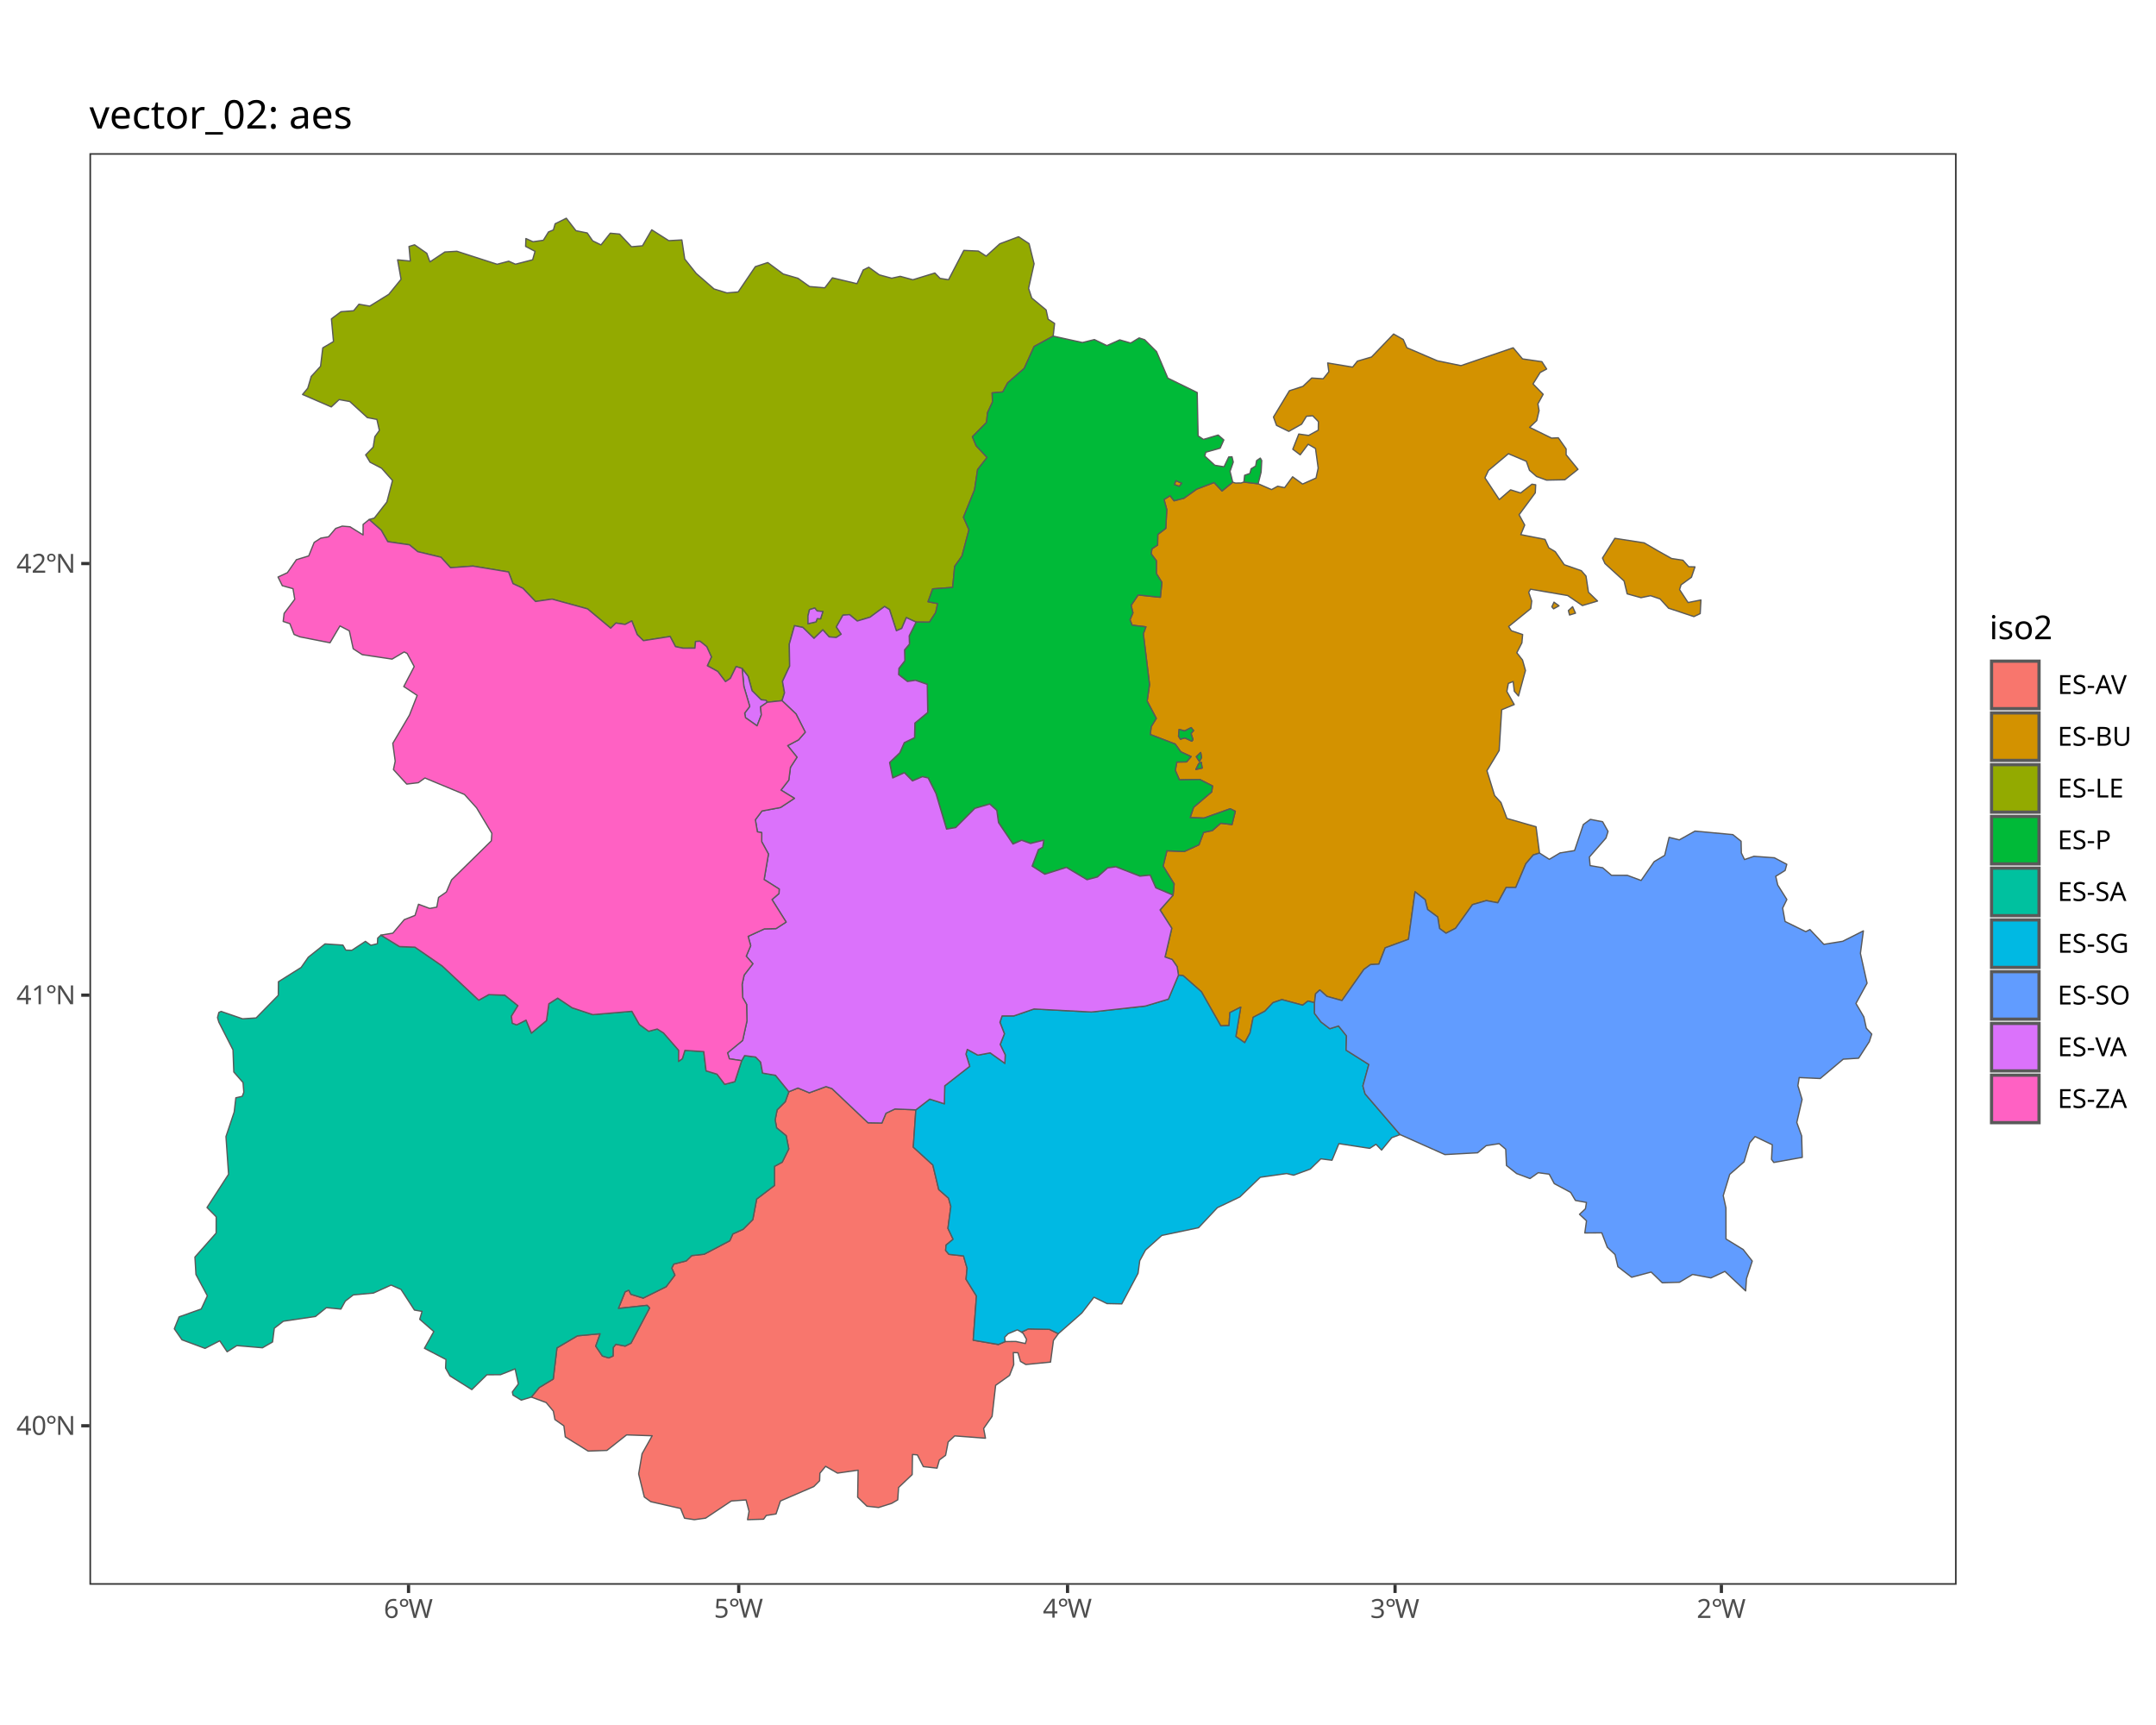
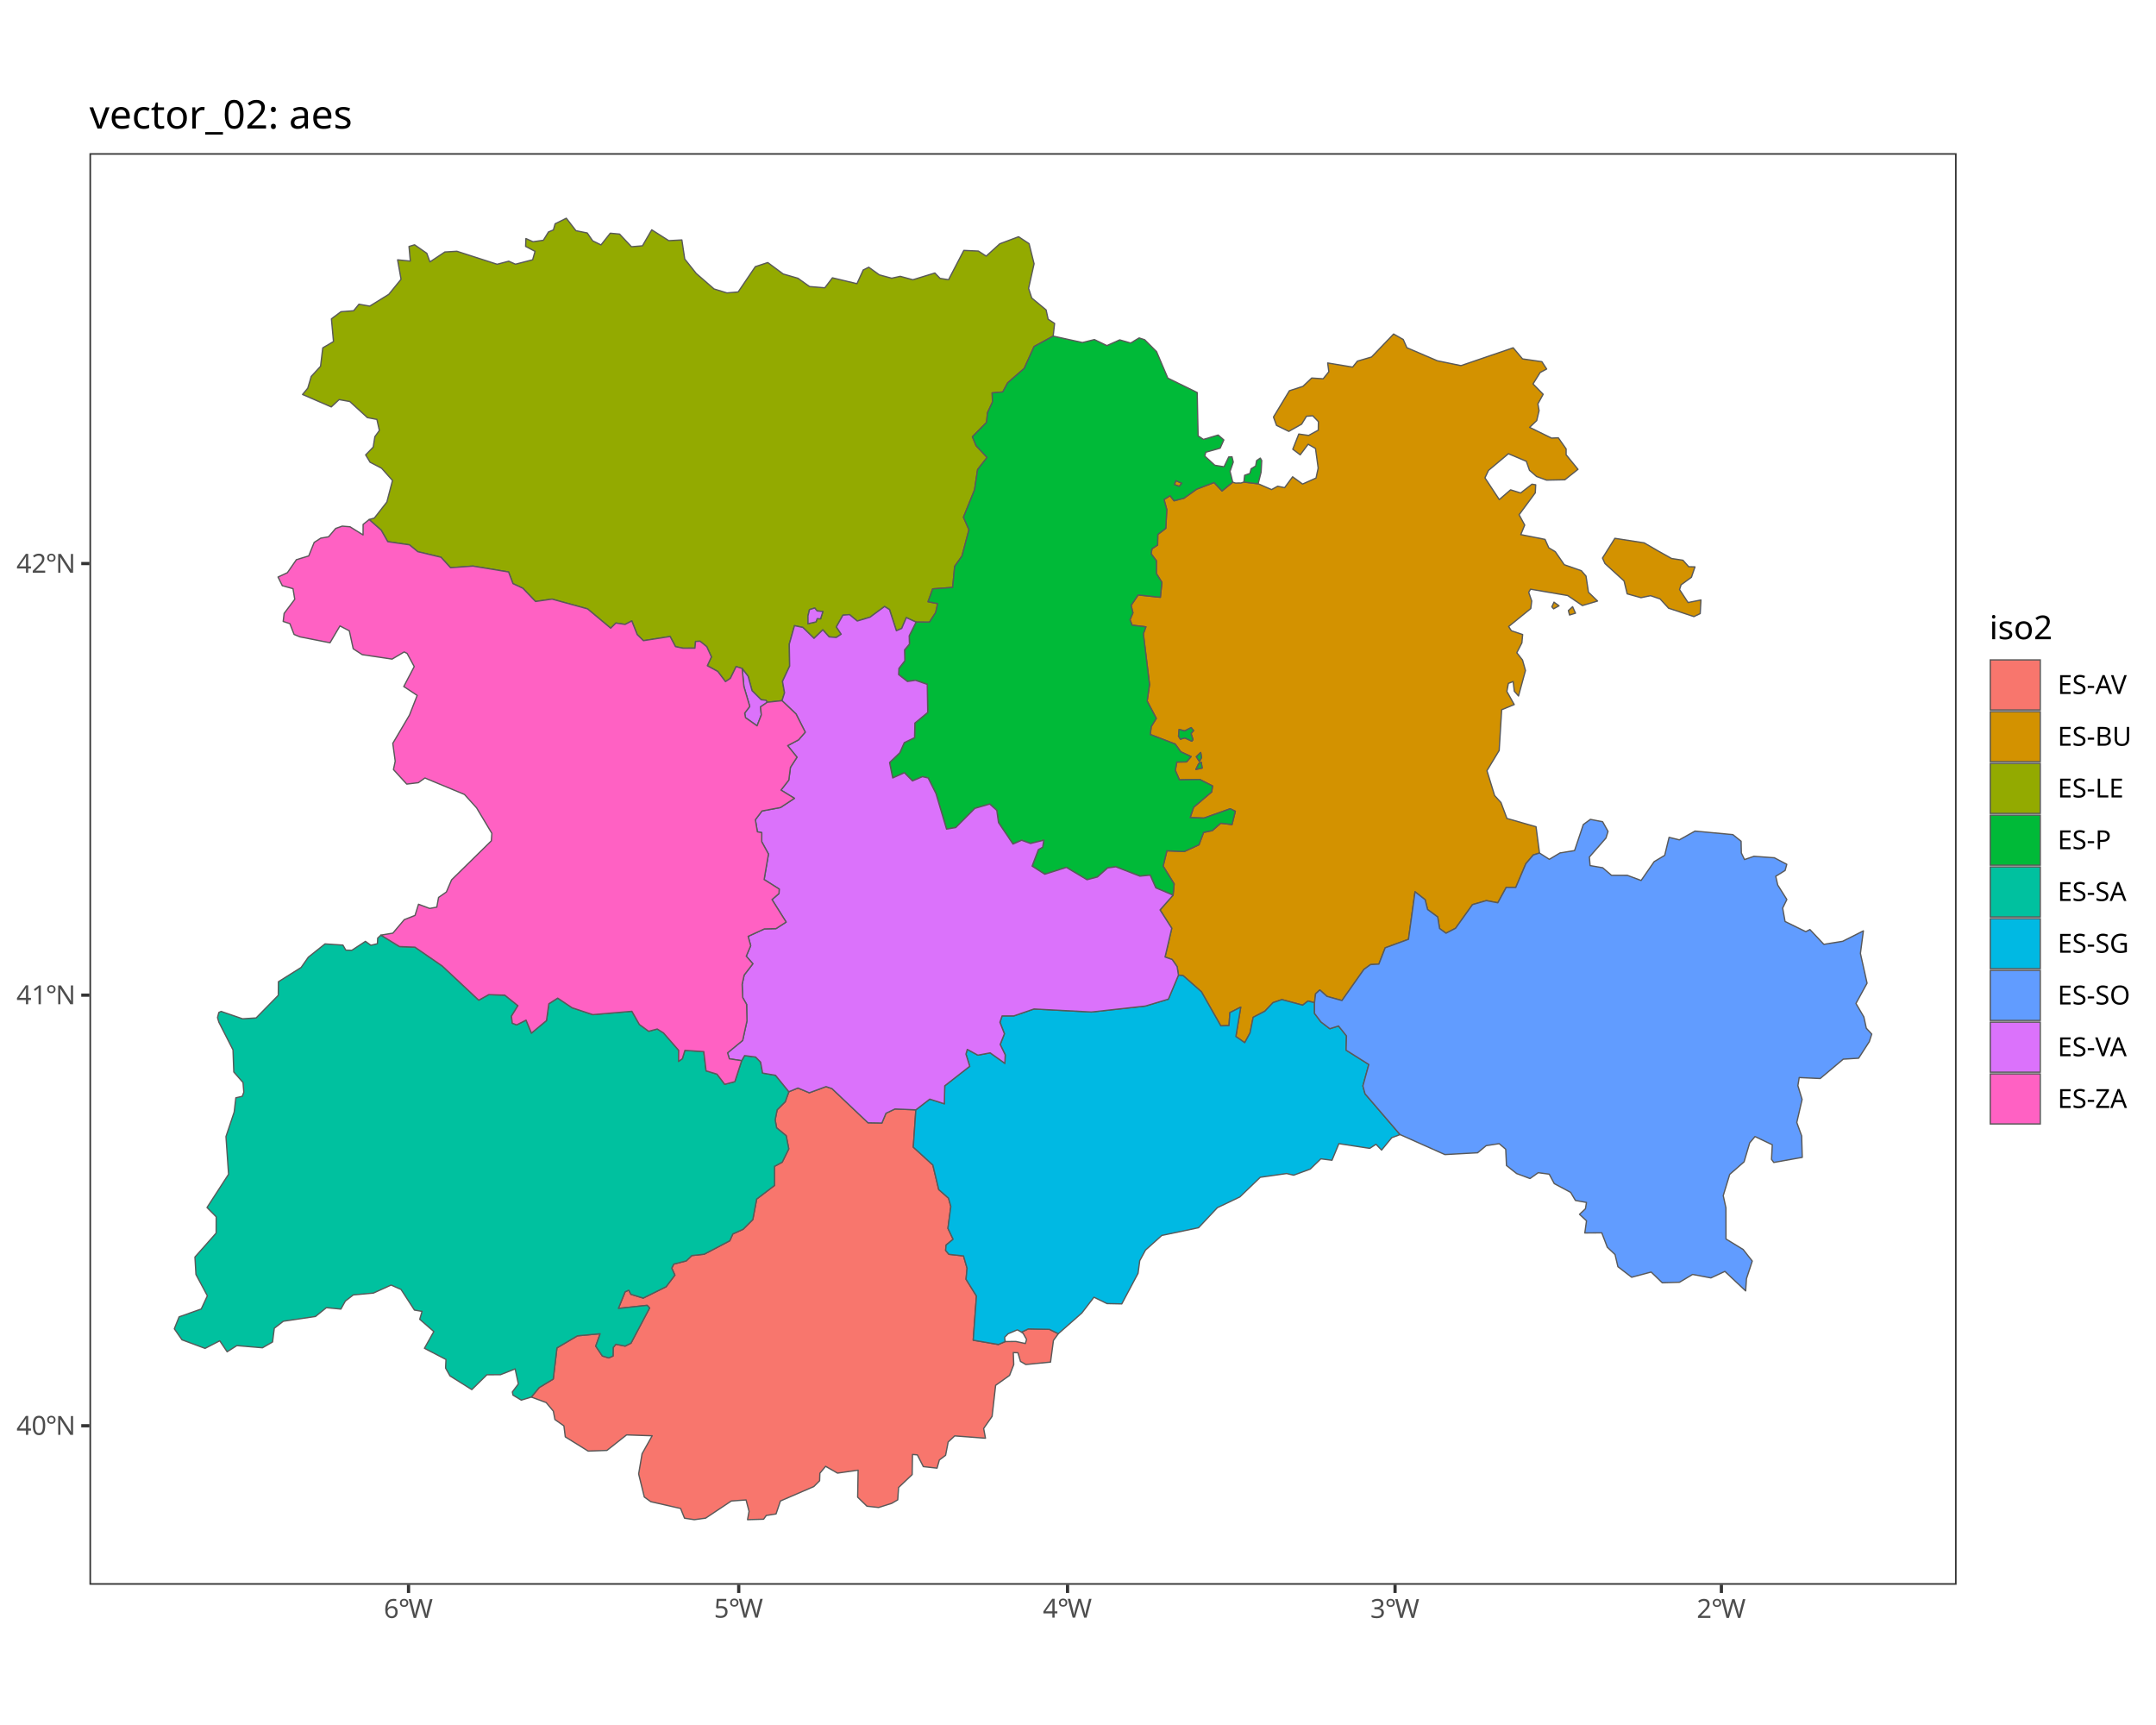
<svg xmlns="http://www.w3.org/2000/svg" class="svglite" data-engine-version="2.0" width="720.00pt" height="576.00pt" viewBox="0 0 720.00 576.00">
  <defs>
    <style type="text/css">
    .svglite line, .svglite polyline, .svglite polygon, .svglite path, .svglite rect, .svglite circle {
      fill: none;
      stroke: #000000;
      stroke-linecap: round;
      stroke-linejoin: round;
      stroke-miterlimit: 10.00;
    }
  </style>
  </defs>
  <rect width="100%" height="100%" style="stroke: none; fill: #FFFFFF;" />
  <defs>
    <clipPath id="cpMC4wMHw3MjAuMDB8MC4wMHw1NzYuMDA=">
      <rect x="0.00" y="0.00" width="720.00" height="576.00" />
    </clipPath>
  </defs>
  <g clip-path="url(#cpMC4wMHw3MjAuMDB8MC4wMHw1NzYuMDA=)">
</g>
  <defs>
    <clipPath id="cpMC4wMHw3MjAuMDB8MjguMzZ8NTQ3LjY0">
      <rect x="0.00" y="28.36" width="720.00" height="519.28" />
    </clipPath>
  </defs>
  <g clip-path="url(#cpMC4wMHw3MjAuMDB8MjguMzZ8NTQ3LjY0)">
    <rect x="0.00" y="28.36" width="720.00" height="519.28" style="stroke-width: 1.07; stroke: #FFFFFF; fill: #FFFFFF;" />
  </g>
  <g clip-path="url(#cpMC4wMHw3MjAuMDB8MC4wMHw1NzYuMDA=)">
</g>
  <defs>
    <clipPath id="cpMjkuODd8NjUzLjQxfDUxLjE0fDUyOS4xNw==">
      <rect x="29.87" y="51.14" width="623.54" height="478.03" />
    </clipPath>
  </defs>
  <g clip-path="url(#cpMjkuODd8NjUzLjQxfDUxLjE0fDUyOS4xNw==)">
    <rect x="29.87" y="51.14" width="623.54" height="478.03" style="stroke-width: 1.07; stroke: none; fill: #FFFFFF;" />
    <path d="M 353.43 445.34 L 351.80 447.58 L 350.83 454.82 L 342.57 455.63 L 340.79 454.59 L 339.94 451.70 L 338.39 451.64 L 338.54 455.66 L 337.14 459.27 L 332.49 462.58 L 331.31 472.94 L 328.49 476.99 L 329.10 480.24 L 318.83 479.46 L 316.64 481.50 L 315.78 485.94 L 313.70 487.50 L 312.93 490.23 L 308.34 489.72 L 306.35 485.80 L 304.73 485.66 L 304.62 492.38 L 300.08 496.70 L 299.80 500.82 L 297.80 501.98 L 293.42 503.37 L 289.52 502.94 L 286.42 499.93 L 286.57 490.91 L 279.68 491.89 L 275.71 489.62 L 273.80 491.92 L 273.71 494.44 L 271.78 496.38 L 260.62 501.20 L 259.16 505.53 L 255.90 506.04 L 255.01 507.28 L 249.64 507.44 L 250.15 504.66 L 249.15 500.85 L 244.23 501.20 L 235.64 506.93 L 231.86 507.44 L 228.60 506.95 L 227.29 503.70 L 217.32 501.43 L 215.17 499.87 L 213.28 492.17 L 214.42 485.43 L 217.79 479.42 L 209.25 479.13 L 202.69 484.31 L 196.42 484.54 L 188.78 479.79 L 188.32 476.12 L 185.32 474.01 L 184.79 471.20 L 182.39 468.33 L 177.43 466.50 L 180.07 463.32 L 184.76 460.48 L 185.99 450.08 L 192.83 446.05 L 200.42 445.35 L 198.95 449.50 L 201.16 452.78 L 203.31 453.43 L 204.73 452.79 L 204.78 449.96 L 205.66 448.87 L 208.78 449.48 L 210.72 448.50 L 216.93 436.75 L 216.11 435.87 L 206.51 436.91 L 208.75 431.36 L 209.98 430.80 L 210.68 432.18 L 214.80 433.45 L 222.45 429.66 L 225.38 425.78 L 224.33 423.45 L 225.02 422.09 L 229.17 421.03 L 231.03 419.25 L 235.16 418.80 L 243.71 414.31 L 244.73 412.03 L 248.17 410.47 L 251.40 407.24 L 252.69 400.38 L 258.66 395.83 L 258.65 389.46 L 261.23 388.06 L 263.41 383.63 L 262.55 379.23 L 259.36 376.62 L 258.86 373.96 L 259.53 370.58 L 262.24 367.88 L 263.44 364.54 L 266.48 363.30 L 270.27 364.89 L 275.86 362.83 L 277.84 363.50 L 289.88 374.91 L 294.51 374.99 L 295.88 371.72 L 298.89 370.30 L 305.85 370.59 L 305.00 383.05 L 311.53 389.01 L 313.50 397.22 L 316.77 400.09 L 317.53 402.85 L 316.57 410.16 L 318.29 413.80 L 315.96 415.73 L 315.79 417.53 L 316.89 418.83 L 321.77 419.37 L 322.96 423.48 L 322.61 427.16 L 326.09 432.77 L 325.01 447.51 L 333.40 448.94 L 335.68 447.97 L 339.23 447.93 L 342.42 448.62 L 342.83 447.27 L 341.73 445.30 L 341.14 444.82 L 343.40 443.74 L 350.49 443.89 L 353.43 445.34 Z" style="fill-rule: evenodd; fill: #F8766D; stroke-width: 0.43; stroke: #595959; stroke-linecap: butt;" />
    <path d="M 543.40 198.29 L 542.36 194.00 L 535.98 188.18 L 535.15 186.35 L 539.29 179.75 L 549.08 181.27 L 553.61 183.90 L 558.22 186.49 L 562.03 187.07 L 563.95 189.24 L 566.04 189.29 L 564.86 192.75 L 561.40 195.28 L 560.89 196.87 L 563.73 201.19 L 568.03 200.34 L 567.79 204.88 L 565.68 205.89 L 557.23 203.09 L 554.39 199.99 L 551.22 198.91 L 548.01 199.57 L 543.40 198.29 Z" style="fill-rule: evenodd; fill: #D39200; stroke-width: 0.43; stroke: #595959; stroke-linecap: butt;" />
    <path d="M 438.99 334.83 L 436.81 334.25 L 435.03 335.64 L 428.09 333.78 L 425.12 334.80 L 422.42 337.65 L 418.50 339.69 L 417.46 344.89 L 415.68 348.18 L 412.72 346.11 L 414.34 336.30 L 410.72 338.13 L 410.43 342.47 L 407.68 342.55 L 401.21 331.16 L 395.12 325.80 L 393.55 325.61 L 393.10 322.78 L 391.45 320.40 L 389.07 319.56 L 389.70 316.87 L 391.31 309.96 L 387.40 303.84 L 391.75 298.90 L 392.11 295.15 L 388.43 289.20 L 389.69 284.08 L 395.49 284.34 L 400.41 282.07 L 400.68 281.34 L 401.94 277.95 L 404.85 277.35 L 407.67 274.87 L 411.43 275.33 L 412.53 270.89 L 410.83 270.06 L 402.07 273.17 L 397.44 273.02 L 398.61 269.56 L 404.64 264.43 L 404.93 262.45 L 400.67 260.27 L 393.86 260.40 L 392.49 257.23 L 393.01 254.46 L 396.26 254.40 L 397.76 252.63 L 394.31 251.03 L 392.45 248.44 L 384.14 245.27 L 384.45 242.62 L 386.14 239.88 L 383.09 234.08 L 383.88 228.58 L 381.82 211.63 L 382.67 209.31 L 378.07 208.77 L 377.36 206.94 L 378.34 204.64 L 377.73 202.12 L 380.10 198.66 L 387.50 199.44 L 388.01 194.45 L 386.19 191.53 L 386.17 187.25 L 384.42 184.92 L 384.70 183.24 L 386.58 181.99 L 386.65 178.46 L 389.31 176.42 L 389.65 170.21 L 388.73 166.80 L 390.75 165.52 L 392.08 167.22 L 395.37 166.37 L 399.66 163.32 L 405.45 161.12 L 408.10 163.94 L 411.67 161.00 L 412.62 161.31 L 413.83 161.27 L 414.42 161.30 L 415.40 160.97 L 420.16 161.53 L 424.64 163.48 L 426.68 162.36 L 429.00 162.84 L 431.67 159.21 L 435.00 161.63 L 439.49 159.62 L 440.21 156.30 L 439.31 149.76 L 436.86 148.33 L 434.21 151.87 L 431.73 150.01 L 433.73 144.93 L 437.03 145.39 L 440.24 143.64 L 440.29 140.80 L 438.38 138.83 L 436.30 139.00 L 434.68 141.63 L 430.40 144.04 L 426.30 142.04 L 425.28 139.25 L 430.59 130.48 L 435.13 129.00 L 438.04 126.23 L 441.88 126.48 L 443.77 124.12 L 443.38 121.20 L 451.72 122.58 L 453.31 120.59 L 458.02 119.21 L 458.68 118.53 L 465.40 111.53 L 468.62 113.37 L 469.83 116.11 L 479.99 120.46 L 487.89 122.09 L 505.33 116.13 L 508.45 119.84 L 514.91 120.77 L 516.51 123.22 L 514.34 124.38 L 511.95 128.20 L 515.34 131.66 L 513.58 134.85 L 513.98 137.11 L 513.19 140.44 L 510.81 142.69 L 518.16 146.29 L 520.40 146.18 L 523.01 149.90 L 523.01 151.85 L 526.97 156.71 L 522.59 160.20 L 516.47 160.32 L 513.14 159.10 L 510.78 157.05 L 509.72 154.04 L 503.74 151.50 L 497.08 157.08 L 495.90 159.56 L 500.69 166.82 L 504.46 163.56 L 507.83 164.61 L 511.60 161.68 L 512.85 161.87 L 512.71 164.56 L 507.30 171.88 L 509.18 175.33 L 507.87 178.51 L 515.97 180.11 L 517.22 182.91 L 519.40 184.23 L 522.40 188.57 L 528.10 190.57 L 529.65 192.37 L 530.47 197.75 L 533.50 200.69 L 528.44 202.20 L 523.53 198.86 L 511.12 196.74 L 510.52 197.78 L 511.52 200.68 L 511.21 203.20 L 503.81 209.21 L 504.72 210.61 L 508.49 211.88 L 508.24 214.64 L 506.54 217.96 L 508.45 220.40 L 509.43 223.89 L 507.11 232.40 L 505.71 230.80 L 505.32 227.57 L 503.72 228.19 L 503.22 230.89 L 505.68 235.26 L 501.49 236.99 L 500.65 250.60 L 496.57 257.34 L 499.12 265.63 L 501.26 267.99 L 503.24 273.29 L 512.96 276.06 L 514.12 284.84 L 512.04 285.49 L 509.56 288.41 L 506.20 296.34 L 503.00 296.33 L 501.22 299.59 L 500.20 301.46 L 496.38 300.73 L 491.75 302.06 L 486.09 309.97 L 482.89 311.62 L 480.74 310.04 L 480.12 306.19 L 476.74 303.70 L 475.92 300.41 L 472.55 297.78 L 470.37 313.65 L 462.59 316.49 L 460.48 321.93 L 457.70 322.09 L 455.49 323.69 L 452.17 328.40 L 448.15 334.10 L 443.14 332.71 L 440.75 330.56 L 439.34 331.85 L 438.99 334.83 ZM 399.37 256.92 L 401.47 256.45 L 401.14 254.54 L 400.32 254.99 L 399.37 256.92 ZM 399.52 252.67 L 400.54 254.26 L 401.27 252.95 L 400.96 251.28 L 399.52 252.67 ZM 393.77 243.58 L 393.58 245.82 L 394.21 246.83 L 395.68 246.40 L 398.02 247.49 L 398.40 246.96 L 397.74 244.94 L 398.59 243.96 L 397.80 242.97 L 395.63 244.06 L 393.77 243.58 Z" style="fill-rule: evenodd; fill: #D39200; stroke-width: 0.43; stroke: #595959; stroke-linecap: butt;" />
    <path d="M 523.77 203.88 L 525.17 202.59 L 526.14 204.75 L 524.15 205.36 L 523.77 203.88 Z" style="fill-rule: evenodd; fill: #D39200; stroke-width: 0.43; stroke: #595959; stroke-linecap: butt;" />
    <path d="M 518.24 202.63 L 518.96 201.07 L 520.63 202.29 L 518.82 203.30 L 518.24 202.63 Z" style="fill-rule: evenodd; fill: #D39200; stroke-width: 0.43; stroke: #595959; stroke-linecap: butt;" />
    <path d="M 392.19 161.81 L 392.69 160.48 L 394.66 161.35 L 393.82 162.41 L 392.19 161.81 Z" style="fill-rule: evenodd; fill: #D39200; stroke-width: 0.43; stroke: #595959; stroke-linecap: butt;" />
    <path d="M 256.23 234.49 L 255.78 233.82 L 254.20 233.67 L 251.15 230.63 L 249.83 225.82 L 247.83 223.21 L 245.84 222.58 L 243.91 226.52 L 242.27 227.61 L 239.71 224.21 L 236.21 222.29 L 237.58 219.35 L 236.02 215.93 L 233.79 214.12 L 232.29 214.19 L 232.08 216.43 L 228.07 216.44 L 225.57 215.92 L 223.80 212.54 L 214.87 213.93 L 212.79 211.89 L 210.99 207.33 L 208.75 208.50 L 205.69 208.04 L 203.94 209.76 L 196.21 203.31 L 184.35 200.05 L 178.84 200.85 L 174.61 196.43 L 171.31 194.88 L 169.84 190.99 L 157.94 189.03 L 150.46 189.57 L 147.27 186.07 L 139.51 184.21 L 137.57 182.61 L 136.74 181.93 L 129.49 180.87 L 127.30 177.03 L 123.28 173.48 L 125.02 172.98 L 129.20 167.62 L 131.07 160.44 L 127.44 156.36 L 123.59 154.35 L 122.11 151.90 L 124.64 149.28 L 125.19 145.81 L 126.69 143.74 L 125.87 140.05 L 122.68 139.44 L 116.81 134.07 L 113.25 133.43 L 110.63 135.88 L 101.04 131.72 L 102.78 129.62 L 103.94 125.69 L 107.05 122.31 L 107.79 116.16 L 111.37 114.04 L 110.68 106.46 L 113.86 104.09 L 118.10 103.76 L 119.87 101.58 L 123.48 102.22 L 129.84 98.28 L 133.93 93.25 L 132.78 86.76 L 137.03 87.18 L 136.59 82.31 L 138.45 81.74 L 142.53 84.58 L 143.58 87.45 L 148.56 84.14 L 152.58 83.90 L 157.87 85.61 L 166.02 88.24 L 169.90 87.22 L 172.14 88.22 L 177.88 86.74 L 178.68 83.92 L 175.53 82.28 L 175.63 79.65 L 177.99 80.72 L 181.45 80.23 L 183.17 77.45 L 184.81 76.77 L 185.39 74.72 L 189.12 72.87 L 192.34 77.03 L 196.11 77.79 L 197.93 80.42 L 200.71 81.78 L 203.80 77.87 L 206.91 78.16 L 210.88 82.39 L 214.55 82.08 L 217.65 76.74 L 223.34 80.36 L 227.71 80.12 L 228.67 86.49 L 232.49 91.30 L 238.47 96.49 L 242.76 97.81 L 246.51 97.49 L 252.24 89.04 L 256.40 87.67 L 261.55 91.49 L 266.49 92.92 L 270.35 95.68 L 275.45 96.10 L 277.99 92.77 L 286.19 94.72 L 288.28 90.14 L 290.12 89.23 L 293.66 91.78 L 297.78 92.90 L 300.64 92.27 L 304.85 93.41 L 312.20 91.16 L 313.93 92.95 L 316.78 93.40 L 317.97 91.10 L 321.87 83.61 L 326.73 83.83 L 329.34 85.52 L 333.88 81.41 L 340.15 79.05 L 343.66 81.36 L 345.33 88.08 L 343.50 96.28 L 344.55 99.51 L 349.35 103.49 L 350.03 106.59 L 352.18 108.00 L 351.71 112.23 L 345.34 115.71 L 342.04 123.02 L 336.51 127.84 L 334.88 130.87 L 331.33 131.20 L 331.46 134.20 L 329.79 137.80 L 329.45 141.05 L 324.74 145.83 L 325.97 148.82 L 329.63 152.75 L 326.48 156.77 L 325.45 163.57 L 321.75 172.71 L 323.59 176.88 L 321.25 185.67 L 318.81 189.12 L 318.14 196.15 L 311.47 196.64 L 309.93 200.92 L 313.13 201.54 L 312.48 204.54 L 310.38 207.75 L 305.93 207.72 L 302.67 206.23 L 301.13 209.84 L 299.35 210.62 L 297.05 203.54 L 295.40 202.52 L 290.54 206.10 L 286.28 207.37 L 283.71 205.23 L 281.50 205.41 L 279.30 209.34 L 280.92 211.77 L 279.26 212.86 L 276.89 212.67 L 274.78 210.31 L 271.84 213.16 L 268.12 209.51 L 265.32 208.92 L 263.59 215.07 L 263.71 222.41 L 261.32 227.52 L 262.00 231.32 L 261.16 233.97 L 256.23 234.49 ZM 269.83 205.64 L 269.84 208.26 L 272.51 207.66 L 272.91 206.57 L 274.04 206.63 L 274.80 204.19 L 272.88 204.01 L 272.08 203.02 L 270.34 203.56 L 269.83 205.64 Z" style="fill-rule: evenodd; fill: #93AA00; stroke-width: 0.43; stroke: #595959; stroke-linecap: butt;" />
    <path d="M 415.40 160.97 L 415.64 158.71 L 417.41 158.08 L 417.82 156.53 L 419.33 155.60 L 419.64 153.81 L 420.88 152.96 L 421.36 153.79 L 421.15 157.63 L 420.16 161.53 L 415.40 160.97 Z" style="fill-rule: evenodd; fill: #00BA38; stroke-width: 0.43; stroke: #595959; stroke-linecap: butt;" />
    <path d="M 391.75 298.90 L 385.98 296.46 L 384.11 292.23 L 380.66 292.56 L 372.63 289.44 L 369.91 289.81 L 366.51 292.83 L 363.01 293.75 L 356.13 289.64 L 348.91 291.92 L 344.68 289.20 L 346.77 283.69 L 348.20 282.90 L 348.56 280.55 L 344.15 281.65 L 341.17 280.57 L 338.29 281.85 L 333.45 274.67 L 332.88 270.59 L 330.53 268.48 L 325.57 269.92 L 319.18 276.33 L 316.10 276.85 L 312.57 264.99 L 312.15 264.14 L 309.95 259.77 L 308.05 259.34 L 304.73 260.76 L 302.02 258.03 L 298.12 259.77 L 297.08 254.61 L 300.49 251.35 L 301.99 247.97 L 305.42 246.31 L 305.53 241.44 L 309.81 237.90 L 309.66 228.51 L 305.73 227.17 L 303.05 227.56 L 300.09 225.25 L 300.19 223.19 L 302.17 220.64 L 302.08 217.00 L 303.71 215.06 L 303.63 212.31 L 305.93 207.72 L 310.38 207.75 L 312.48 204.54 L 313.13 201.54 L 309.93 200.92 L 311.47 196.64 L 318.14 196.15 L 318.81 189.12 L 321.25 185.67 L 323.59 176.88 L 321.75 172.71 L 325.45 163.57 L 326.48 156.77 L 329.63 152.75 L 325.97 148.82 L 324.74 145.83 L 329.45 141.05 L 329.79 137.80 L 331.46 134.20 L 331.33 131.20 L 334.88 130.87 L 336.51 127.84 L 342.04 123.02 L 345.34 115.71 L 351.71 112.23 L 361.46 114.37 L 365.48 113.39 L 369.66 115.40 L 373.93 113.49 L 377.59 114.54 L 380.42 112.84 L 382.26 113.44 L 386.23 117.41 L 390.00 126.26 L 399.81 131.07 L 400.11 145.53 L 401.88 146.73 L 406.81 145.26 L 408.70 146.90 L 407.47 149.65 L 402.69 151.00 L 402.33 152.28 L 405.70 155.36 L 408.77 155.86 L 410.33 152.59 L 411.43 152.52 L 411.85 154.30 L 410.78 157.38 L 411.67 161.00 L 408.10 163.94 L 405.45 161.12 L 399.66 163.32 L 395.37 166.37 L 392.08 167.22 L 390.75 165.52 L 388.73 166.80 L 389.65 170.21 L 389.31 176.42 L 386.65 178.46 L 386.58 181.99 L 384.70 183.24 L 384.42 184.92 L 386.17 187.25 L 386.19 191.53 L 388.01 194.45 L 387.50 199.44 L 380.10 198.66 L 377.73 202.12 L 378.34 204.64 L 377.36 206.94 L 378.07 208.77 L 382.67 209.31 L 381.82 211.63 L 383.88 228.58 L 383.09 234.08 L 386.14 239.88 L 384.45 242.62 L 384.14 245.27 L 392.45 248.44 L 394.31 251.03 L 397.76 252.63 L 396.26 254.40 L 393.01 254.46 L 392.49 257.23 L 393.86 260.40 L 400.67 260.27 L 404.93 262.45 L 404.64 264.43 L 398.61 269.56 L 397.44 273.02 L 402.07 273.17 L 410.83 270.06 L 412.53 270.89 L 411.43 275.33 L 407.67 274.87 L 404.85 277.35 L 401.94 277.95 L 400.68 281.34 L 400.41 282.07 L 395.49 284.34 L 389.69 284.08 L 388.43 289.20 L 392.11 295.15 L 391.75 298.90 ZM 392.19 161.81 L 393.82 162.41 L 394.66 161.35 L 392.69 160.48 L 392.19 161.81 Z" style="fill-rule: evenodd; fill: #00BA38; stroke-width: 0.43; stroke: #595959; stroke-linecap: butt;" />
    <path d="M 399.37 256.92 L 400.32 254.99 L 401.14 254.54 L 401.47 256.45 L 399.37 256.92 Z" style="fill-rule: evenodd; fill: #00BA38; stroke-width: 0.43; stroke: #595959; stroke-linecap: butt;" />
    <path d="M 399.52 252.67 L 400.96 251.28 L 401.27 252.95 L 400.54 254.26 L 399.52 252.67 Z" style="fill-rule: evenodd; fill: #00BA38; stroke-width: 0.43; stroke: #595959; stroke-linecap: butt;" />
    <path d="M 393.77 243.58 L 395.63 244.06 L 397.80 242.97 L 398.59 243.96 L 397.74 244.94 L 398.40 246.96 L 398.02 247.49 L 395.68 246.40 L 394.21 246.83 L 393.58 245.82 L 393.77 243.58 Z" style="fill-rule: evenodd; fill: #00BA38; stroke-width: 0.43; stroke: #595959; stroke-linecap: butt;" />
    <path d="M 247.68 354.17 L 248.66 352.48 L 252.34 352.95 L 254.01 354.65 L 254.67 358.31 L 258.99 359.06 L 263.44 364.54 L 262.24 367.88 L 259.53 370.58 L 258.86 373.96 L 259.36 376.62 L 262.55 379.23 L 263.41 383.63 L 261.23 388.06 L 258.65 389.46 L 258.66 395.83 L 252.69 400.38 L 251.40 407.24 L 248.17 410.47 L 244.73 412.03 L 243.71 414.31 L 235.16 418.80 L 231.03 419.25 L 229.17 421.03 L 225.02 422.09 L 224.33 423.45 L 225.38 425.78 L 222.45 429.66 L 214.80 433.45 L 210.68 432.18 L 209.98 430.80 L 208.75 431.36 L 206.51 436.91 L 216.11 435.87 L 216.93 436.75 L 210.72 448.50 L 208.78 449.48 L 205.66 448.87 L 204.78 449.96 L 204.73 452.79 L 203.31 453.43 L 201.16 452.78 L 198.95 449.50 L 200.42 445.35 L 192.83 446.05 L 185.99 450.08 L 184.76 460.48 L 180.07 463.32 L 177.43 466.50 L 174.08 467.52 L 171.31 465.85 L 171.10 464.79 L 173.11 462.11 L 172.03 457.09 L 167.13 459.03 L 162.61 459.05 L 157.56 464.01 L 150.27 459.43 L 148.80 456.81 L 148.94 453.95 L 141.74 450.21 L 144.87 444.62 L 140.17 440.53 L 140.94 437.88 L 138.40 437.45 L 133.93 430.57 L 130.61 429.10 L 124.69 431.78 L 117.98 432.39 L 115.33 434.44 L 113.84 437.12 L 108.99 436.65 L 105.35 439.59 L 94.62 441.18 L 91.60 443.52 L 91.02 448.11 L 87.65 450.04 L 79.10 449.32 L 75.85 451.37 L 73.39 447.71 L 68.48 450.24 L 60.77 447.38 L 58.21 443.70 L 59.81 439.72 L 67.21 437.09 L 69.25 432.69 L 65.44 425.57 L 65.10 419.75 L 72.18 411.74 L 72.20 406.31 L 69.13 403.21 L 76.33 392.10 L 75.46 379.52 L 78.21 371.31 L 78.76 366.57 L 80.91 366.07 L 81.42 364.70 L 81.16 361.47 L 78.08 357.95 L 77.81 350.57 L 73.09 341.32 L 72.64 339.79 L 73.08 338.08 L 73.84 337.72 L 81.01 340.19 L 85.53 339.90 L 92.93 332.35 L 92.98 327.81 L 100.57 323.04 L 102.97 319.61 L 108.54 315.18 L 114.52 315.58 L 115.49 317.26 L 117.50 317.31 L 122.04 314.33 L 123.85 315.64 L 126.04 315.11 L 126.13 313.25 L 127.21 312.25 L 133.41 316.06 L 138.58 316.27 L 147.69 322.55 L 159.88 333.97 L 163.23 332.12 L 168.57 332.29 L 172.97 335.81 L 170.80 339.31 L 171.08 341.66 L 172.54 342.22 L 175.68 340.63 L 177.48 344.96 L 182.50 340.78 L 183.28 335.17 L 186.25 333.28 L 191.06 336.50 L 197.97 338.80 L 211.02 337.68 L 213.53 342.09 L 216.63 344.35 L 219.50 343.60 L 221.59 344.91 L 226.64 350.71 L 226.61 354.41 L 227.87 353.52 L 228.73 350.73 L 235.03 351.14 L 235.80 357.56 L 239.45 358.68 L 242.03 362.06 L 245.40 361.18 L 247.68 354.17 Z" style="fill-rule: evenodd; fill: #00C19F; stroke-width: 0.43; stroke: #595959; stroke-linecap: butt;" />
    <path d="M 353.43 445.34 L 350.49 443.89 L 343.40 443.74 L 341.14 444.82 L 339.75 444.05 L 336.65 445.36 L 335.50 446.54 L 335.68 447.97 L 333.40 448.94 L 325.01 447.51 L 326.09 432.77 L 322.61 427.16 L 322.96 423.48 L 321.77 419.37 L 316.89 418.83 L 315.79 417.53 L 315.96 415.73 L 318.29 413.80 L 316.57 410.16 L 317.53 402.85 L 316.77 400.09 L 313.50 397.22 L 311.53 389.01 L 305.00 383.05 L 305.85 370.59 L 310.50 367.01 L 315.37 368.57 L 315.50 362.57 L 323.84 356.05 L 322.58 351.97 L 323.03 350.41 L 326.56 352.33 L 330.67 351.56 L 335.58 355.06 L 335.69 352.22 L 334.01 348.76 L 335.43 345.19 L 333.92 341.35 L 334.66 339.22 L 338.55 339.23 L 345.31 336.91 L 364.48 337.92 L 382.48 335.94 L 390.18 333.63 L 393.55 325.61 L 395.12 325.80 L 401.21 331.16 L 407.68 342.55 L 410.43 342.47 L 410.72 338.13 L 414.34 336.30 L 412.72 346.11 L 415.68 348.18 L 417.46 344.89 L 418.50 339.69 L 422.42 337.65 L 425.12 334.80 L 428.09 333.78 L 435.03 335.64 L 436.81 334.25 L 438.99 334.83 L 438.99 338.39 L 441.13 341.23 L 444.09 343.50 L 447.00 342.59 L 449.66 345.89 L 449.54 350.67 L 457.12 355.44 L 455.14 362.61 L 455.86 365.24 L 467.55 378.85 L 464.78 379.89 L 461.38 384.02 L 459.52 382.09 L 457.43 383.45 L 447.12 381.88 L 444.82 387.42 L 441.09 386.95 L 437.57 390.37 L 432.02 392.41 L 429.67 391.86 L 420.87 393.11 L 414.04 399.68 L 406.54 403.26 L 400.26 409.95 L 387.99 412.53 L 382.54 417.42 L 380.62 420.96 L 380.05 425.18 L 374.62 435.39 L 369.69 435.29 L 365.33 433.16 L 361.27 438.44 L 353.43 445.34 Z" style="fill-rule: evenodd; fill: #00B9E3; stroke-width: 0.43; stroke: #595959; stroke-linecap: butt;" />
    <path d="M 438.99 334.83 L 439.34 331.85 L 440.75 330.56 L 443.14 332.71 L 448.15 334.10 L 452.17 328.40 L 455.49 323.69 L 457.70 322.09 L 460.48 321.93 L 462.59 316.49 L 470.37 313.65 L 472.55 297.78 L 475.92 300.41 L 476.74 303.70 L 480.12 306.19 L 480.74 310.04 L 482.89 311.62 L 486.09 309.97 L 491.75 302.06 L 496.38 300.73 L 500.20 301.46 L 501.22 299.59 L 503.00 296.33 L 506.20 296.34 L 509.56 288.41 L 512.04 285.49 L 514.12 284.84 L 517.40 286.94 L 520.98 284.80 L 525.83 284.02 L 528.75 275.32 L 531.11 273.60 L 535.20 274.39 L 537.01 277.62 L 536.32 279.83 L 530.77 286.18 L 531.02 289.03 L 535.21 289.75 L 536.65 290.98 L 538.16 292.28 L 543.47 292.29 L 548.06 294.00 L 552.41 287.72 L 555.93 285.61 L 557.39 279.60 L 560.82 280.44 L 566.05 277.51 L 578.69 278.69 L 581.44 280.90 L 581.52 284.81 L 582.58 287.02 L 585.73 285.93 L 592.55 286.42 L 596.70 288.60 L 596.14 290.66 L 593.01 292.60 L 593.68 295.52 L 596.72 300.36 L 595.32 303.22 L 596.13 307.70 L 600.00 309.60 L 603.04 311.09 L 604.43 310.39 L 609.07 315.32 L 615.37 314.31 L 622.28 310.83 L 621.29 318.35 L 621.58 319.66 L 623.51 328.30 L 619.80 335.07 L 622.44 339.58 L 623.26 343.34 L 625.07 345.30 L 624.25 347.84 L 620.69 353.35 L 615.55 353.67 L 613.13 355.71 L 607.86 360.13 L 600.85 359.81 L 600.41 362.51 L 600.74 363.60 L 601.81 367.13 L 600.04 374.80 L 601.66 379.29 L 601.87 386.46 L 592.36 388.16 L 591.60 387.13 L 591.86 382.25 L 589.33 381.05 L 586.09 379.51 L 584.31 381.62 L 582.44 387.95 L 577.64 392.14 L 575.48 399.23 L 576.38 403.34 L 576.40 413.72 L 582.13 417.22 L 583.67 419.18 L 585.17 421.08 L 583.24 426.96 L 582.96 431.05 L 582.04 430.19 L 576.03 424.54 L 571.36 426.71 L 565.25 425.55 L 560.87 428.16 L 555.11 428.34 L 551.41 424.75 L 544.89 426.49 L 540.30 422.96 L 539.35 418.92 L 536.76 416.46 L 534.92 411.66 L 529.25 411.70 L 529.82 407.65 L 527.48 405.47 L 529.46 403.63 L 529.81 401.51 L 526.12 400.85 L 524.52 398.15 L 520.19 395.83 L 519.05 395.22 L 517.37 392.07 L 513.70 391.58 L 510.95 393.53 L 506.49 391.87 L 503.09 389.18 L 502.84 383.75 L 500.65 381.88 L 496.32 382.55 L 493.45 384.93 L 482.53 385.53 L 467.55 378.85 L 455.86 365.24 L 455.14 362.61 L 457.12 355.44 L 449.54 350.67 L 449.66 345.89 L 447.00 342.59 L 444.09 343.50 L 441.13 341.23 L 438.99 338.39 L 438.99 334.83 Z" style="fill-rule: evenodd; fill: #619CFF; stroke-width: 0.43; stroke: #595959; stroke-linecap: butt;" />
    <path d="M 393.55 325.61 L 390.18 333.63 L 382.48 335.94 L 364.48 337.92 L 345.31 336.91 L 338.55 339.23 L 334.66 339.22 L 333.92 341.35 L 335.43 345.19 L 334.01 348.76 L 335.69 352.22 L 335.58 355.06 L 330.67 351.56 L 326.56 352.33 L 323.03 350.41 L 322.58 351.97 L 323.84 356.05 L 315.50 362.57 L 315.37 368.57 L 310.50 367.01 L 305.85 370.59 L 298.89 370.30 L 295.88 371.72 L 294.51 374.99 L 289.88 374.91 L 277.84 363.50 L 275.86 362.83 L 270.27 364.89 L 266.48 363.30 L 263.44 364.54 L 258.99 359.06 L 254.67 358.31 L 254.01 354.65 L 252.34 352.95 L 248.66 352.48 L 247.68 354.17 L 243.57 353.55 L 242.97 351.56 L 248.01 347.41 L 249.45 340.90 L 249.33 335.38 L 248.03 333.10 L 247.84 328.68 L 248.51 325.59 L 251.42 321.81 L 249.21 319.29 L 250.69 315.77 L 249.84 312.66 L 255.27 310.17 L 259.16 310.07 L 262.53 307.89 L 257.81 300.38 L 260.14 298.37 L 260.22 296.87 L 255.18 293.69 L 255.74 290.38 L 256.63 285.18 L 254.38 281.07 L 254.39 278.03 L 252.93 277.75 L 252.25 273.73 L 254.46 270.79 L 260.64 269.64 L 265.30 266.57 L 260.81 263.82 L 263.42 260.48 L 263.97 256.22 L 265.05 254.55 L 266.16 252.84 L 263.04 248.98 L 266.67 247.05 L 268.91 244.48 L 265.84 238.40 L 261.16 233.97 L 262.00 231.32 L 261.32 227.52 L 263.71 222.41 L 263.59 215.07 L 265.32 208.92 L 268.12 209.51 L 271.84 213.16 L 274.78 210.31 L 276.89 212.67 L 279.26 212.86 L 280.92 211.77 L 279.30 209.34 L 281.50 205.41 L 283.71 205.23 L 286.28 207.37 L 290.54 206.10 L 295.40 202.52 L 297.05 203.54 L 299.35 210.62 L 301.13 209.84 L 302.67 206.23 L 305.93 207.72 L 303.63 212.31 L 303.71 215.06 L 302.08 217.00 L 302.17 220.64 L 300.19 223.19 L 300.09 225.25 L 303.05 227.56 L 305.73 227.17 L 309.66 228.51 L 309.81 237.90 L 305.53 241.44 L 305.42 246.31 L 301.99 247.97 L 300.49 251.35 L 297.08 254.61 L 298.12 259.77 L 302.02 258.03 L 304.73 260.76 L 308.05 259.34 L 309.95 259.77 L 312.15 264.14 L 312.57 264.99 L 316.10 276.85 L 319.18 276.33 L 325.57 269.92 L 330.53 268.48 L 332.88 270.59 L 333.45 274.67 L 338.29 281.85 L 341.17 280.57 L 344.15 281.65 L 348.56 280.55 L 348.20 282.90 L 346.77 283.69 L 344.68 289.20 L 348.91 291.92 L 356.13 289.64 L 363.01 293.75 L 366.51 292.83 L 369.91 289.81 L 372.63 289.44 L 380.66 292.56 L 384.11 292.23 L 385.98 296.46 L 391.75 298.90 L 387.40 303.84 L 391.31 309.96 L 389.70 316.87 L 389.07 319.56 L 391.45 320.40 L 393.10 322.78 L 393.55 325.61 Z" style="fill-rule: evenodd; fill: #DB72FB; stroke-width: 0.43; stroke: #595959; stroke-linecap: butt;" />
    <path d="M 269.83 205.64 L 270.34 203.56 L 272.08 203.02 L 272.88 204.01 L 274.80 204.19 L 274.04 206.63 L 272.91 206.57 L 272.51 207.66 L 269.84 208.26 L 269.83 205.64 Z" style="fill-rule: evenodd; fill: #DB72FB; stroke-width: 0.43; stroke: #595959; stroke-linecap: butt;" />
    <path d="M 256.23 234.49 L 253.98 236.04 L 254.25 238.71 L 252.83 242.37 L 248.97 239.66 L 248.68 238.12 L 250.38 235.89 L 248.42 229.23 L 247.83 223.21 L 249.83 225.82 L 251.15 230.63 L 254.20 233.67 L 255.78 233.82 L 256.23 234.49 Z" style="fill-rule: evenodd; fill: #DB72FB; stroke-width: 0.43; stroke: #595959; stroke-linecap: butt;" />
    <path d="M 247.68 354.17 L 245.40 361.18 L 242.03 362.06 L 239.45 358.68 L 235.80 357.56 L 235.03 351.14 L 228.73 350.73 L 227.87 353.52 L 226.61 354.41 L 226.64 350.71 L 221.59 344.91 L 219.50 343.60 L 216.63 344.35 L 213.53 342.09 L 211.02 337.68 L 197.97 338.80 L 191.06 336.50 L 186.25 333.28 L 183.28 335.17 L 182.50 340.78 L 177.48 344.96 L 175.68 340.63 L 172.54 342.22 L 171.08 341.66 L 170.80 339.31 L 172.97 335.81 L 168.57 332.29 L 163.23 332.12 L 159.88 333.97 L 147.69 322.55 L 138.58 316.27 L 133.41 316.06 L 127.21 312.25 L 131.19 311.59 L 135.01 307.08 L 138.60 305.67 L 139.76 301.94 L 143.50 303.34 L 145.87 302.90 L 146.46 299.66 L 149.07 297.85 L 150.80 293.80 L 164.07 280.78 L 164.26 278.27 L 159.16 269.76 L 155.11 265.28 L 141.90 259.78 L 139.71 261.35 L 135.83 261.82 L 131.39 256.97 L 131.98 254.17 L 131.17 248.22 L 136.74 238.78 L 139.32 232.21 L 134.84 229.24 L 136.13 226.77 L 138.33 222.58 L 135.96 218.20 L 134.98 217.69 L 130.94 220.08 L 129.82 219.91 L 120.98 218.60 L 117.96 216.64 L 116.66 210.64 L 113.53 209.01 L 110.21 214.63 L 100.14 212.65 L 98.21 211.85 L 96.81 208.25 L 94.57 207.51 L 94.89 204.82 L 98.43 200.11 L 97.85 196.56 L 94.28 195.58 L 92.85 192.68 L 95.97 191.23 L 98.98 186.89 L 103.10 185.63 L 104.92 181.12 L 107.11 179.70 L 109.73 179.24 L 112.10 176.45 L 114.29 175.68 L 116.88 175.89 L 121.25 178.62 L 121.26 175.11 L 123.28 173.48 L 127.30 177.03 L 129.49 180.87 L 136.74 181.93 L 137.57 182.61 L 139.51 184.21 L 147.27 186.07 L 150.46 189.57 L 157.94 189.03 L 169.84 190.99 L 171.31 194.88 L 174.61 196.43 L 178.84 200.85 L 184.35 200.05 L 196.21 203.31 L 203.94 209.76 L 205.69 208.04 L 208.75 208.50 L 210.99 207.33 L 212.79 211.89 L 214.87 213.93 L 223.80 212.54 L 225.57 215.92 L 228.07 216.44 L 232.08 216.43 L 232.29 214.19 L 233.79 214.12 L 236.02 215.93 L 237.58 219.35 L 236.21 222.29 L 239.71 224.21 L 242.27 227.61 L 243.91 226.52 L 245.84 222.58 L 247.83 223.21 L 248.42 229.23 L 250.38 235.89 L 248.68 238.12 L 248.97 239.66 L 252.83 242.37 L 254.25 238.71 L 253.98 236.04 L 256.23 234.49 L 261.16 233.97 L 265.84 238.40 L 268.91 244.48 L 266.67 247.05 L 263.04 248.98 L 266.16 252.84 L 265.05 254.55 L 263.97 256.22 L 263.42 260.48 L 260.81 263.82 L 265.30 266.57 L 260.64 269.64 L 254.46 270.79 L 252.25 273.73 L 252.93 277.75 L 254.39 278.03 L 254.38 281.07 L 256.63 285.18 L 255.74 290.38 L 255.18 293.69 L 260.22 296.87 L 260.14 298.37 L 257.81 300.38 L 262.53 307.89 L 259.16 310.07 L 255.27 310.17 L 249.84 312.66 L 250.69 315.77 L 249.21 319.29 L 251.42 321.81 L 248.51 325.59 L 247.84 328.68 L 248.03 333.10 L 249.33 335.38 L 249.45 340.90 L 248.01 347.41 L 242.97 351.56 L 243.57 353.55 L 247.68 354.17 Z" style="fill-rule: evenodd; fill: #FF61C3; stroke-width: 0.43; stroke: #595959; stroke-linecap: butt;" />
    <rect x="29.87" y="51.14" width="623.54" height="478.03" style="stroke-width: 1.07; stroke: #333333;" />
  </g>
  <g clip-path="url(#cpMC4wMHw3MjAuMDB8MC4wMHw1NzYuMDA=)">
    <text x="5.48" y="479.12" style="font-size: 8.80px; fill: #4D4D4D; font-family: sans;" textLength="9.79px" lengthAdjust="spacingAndGlyphs">40</text>
    <text x="15.27" y="479.12" style="font-size: 8.80px; fill: #4D4D4D; font-family: sans;" textLength="3.31px" lengthAdjust="spacingAndGlyphs">°</text>
    <text x="18.58" y="479.12" style="font-size: 8.80px; fill: #4D4D4D; font-family: sans;" textLength="6.36px" lengthAdjust="spacingAndGlyphs">N</text>
    <text x="5.48" y="335.33" style="font-size: 8.80px; fill: #4D4D4D; font-family: sans;" textLength="9.79px" lengthAdjust="spacingAndGlyphs">41</text>
    <text x="15.27" y="335.33" style="font-size: 8.80px; fill: #4D4D4D; font-family: sans;" textLength="3.31px" lengthAdjust="spacingAndGlyphs">°</text>
    <text x="18.58" y="335.33" style="font-size: 8.80px; fill: #4D4D4D; font-family: sans;" textLength="6.36px" lengthAdjust="spacingAndGlyphs">N</text>
    <text x="5.48" y="191.25" style="font-size: 8.80px; fill: #4D4D4D; font-family: sans;" textLength="9.79px" lengthAdjust="spacingAndGlyphs">42</text>
    <text x="15.27" y="191.25" style="font-size: 8.80px; fill: #4D4D4D; font-family: sans;" textLength="3.31px" lengthAdjust="spacingAndGlyphs">°</text>
    <text x="18.58" y="191.25" style="font-size: 8.80px; fill: #4D4D4D; font-family: sans;" textLength="6.36px" lengthAdjust="spacingAndGlyphs">N</text>
    <polyline points="27.13,476.09 29.87,476.09 " style="stroke-width: 1.07; stroke: #333333; stroke-linecap: butt;" />
    <polyline points="27.13,332.30 29.87,332.30 " style="stroke-width: 1.07; stroke: #333333; stroke-linecap: butt;" />
    <polyline points="27.13,188.18 29.87,188.18 " style="stroke-width: 1.07; stroke: #333333; stroke-linecap: butt;" />
    <polyline points="136.43,531.91 136.43,529.17 " style="stroke-width: 1.07; stroke: #333333; stroke-linecap: butt;" />
    <polyline points="246.70,531.91 246.70,529.17 " style="stroke-width: 1.07; stroke: #333333; stroke-linecap: butt;" />
    <polyline points="356.51,531.91 356.51,529.17 " style="stroke-width: 1.07; stroke: #333333; stroke-linecap: butt;" />
    <polyline points="465.88,531.91 465.88,529.17 " style="stroke-width: 1.07; stroke: #333333; stroke-linecap: butt;" />
    <polyline points="574.86,531.91 574.86,529.17 " style="stroke-width: 1.07; stroke: #333333; stroke-linecap: butt;" />
    <text x="128.17" y="540.25" style="font-size: 8.80px; fill: #4D4D4D; font-family: sans;" textLength="4.89px" lengthAdjust="spacingAndGlyphs">6</text>
    <text x="133.07" y="540.25" style="font-size: 8.80px; fill: #4D4D4D; font-family: sans;" textLength="3.31px" lengthAdjust="spacingAndGlyphs">°</text>
    <text x="136.38" y="540.25" style="font-size: 8.80px; fill: #4D4D4D; font-family: sans;" textLength="8.31px" lengthAdjust="spacingAndGlyphs">W</text>
    <text x="238.44" y="540.16" style="font-size: 8.80px; fill: #4D4D4D; font-family: sans;" textLength="4.89px" lengthAdjust="spacingAndGlyphs">5</text>
    <text x="243.34" y="540.16" style="font-size: 8.80px; fill: #4D4D4D; font-family: sans;" textLength="3.31px" lengthAdjust="spacingAndGlyphs">°</text>
    <text x="246.65" y="540.16" style="font-size: 8.80px; fill: #4D4D4D; font-family: sans;" textLength="8.31px" lengthAdjust="spacingAndGlyphs">W</text>
    <text x="348.25" y="540.16" style="font-size: 8.80px; fill: #4D4D4D; font-family: sans;" textLength="4.89px" lengthAdjust="spacingAndGlyphs">4</text>
    <text x="353.15" y="540.16" style="font-size: 8.80px; fill: #4D4D4D; font-family: sans;" textLength="3.31px" lengthAdjust="spacingAndGlyphs">°</text>
    <text x="356.46" y="540.16" style="font-size: 8.80px; fill: #4D4D4D; font-family: sans;" textLength="8.31px" lengthAdjust="spacingAndGlyphs">W</text>
    <text x="457.63" y="540.25" style="font-size: 8.80px; fill: #4D4D4D; font-family: sans;" textLength="4.89px" lengthAdjust="spacingAndGlyphs">3</text>
    <text x="462.52" y="540.25" style="font-size: 8.80px; fill: #4D4D4D; font-family: sans;" textLength="3.31px" lengthAdjust="spacingAndGlyphs">°</text>
    <text x="465.83" y="540.25" style="font-size: 8.80px; fill: #4D4D4D; font-family: sans;" textLength="8.31px" lengthAdjust="spacingAndGlyphs">W</text>
    <text x="566.61" y="540.25" style="font-size: 8.80px; fill: #4D4D4D; font-family: sans;" textLength="4.89px" lengthAdjust="spacingAndGlyphs">2</text>
    <text x="571.50" y="540.25" style="font-size: 8.80px; fill: #4D4D4D; font-family: sans;" textLength="3.31px" lengthAdjust="spacingAndGlyphs">°</text>
    <text x="574.81" y="540.25" style="font-size: 8.80px; fill: #4D4D4D; font-family: sans;" textLength="8.31px" lengthAdjust="spacingAndGlyphs">W</text>
    <rect x="664.37" y="204.73" width="50.15" height="170.85" style="stroke-width: 1.07; stroke: none; fill: #FFFFFF;" />
    <text x="664.37" y="213.44" style="font-size: 11.00px; font-family: sans;" textLength="20.18px" lengthAdjust="spacingAndGlyphs">iso2</text>
    <rect x="664.37" y="220.06" width="17.28" height="17.28" style="stroke-width: 1.07; stroke: none; fill: #FFFFFF;" />
-     <rect x="665.08" y="220.77" width="15.86" height="15.86" style="stroke-width: 1.07; stroke: #595959; stroke-linecap: butt; stroke-linejoin: miter; fill: #F8766D;" />
+     <rect x="664.65" y="220.35" width="16.71" height="16.71" style="stroke-width: 0.43; stroke: #595959; stroke-linecap: butt; stroke-linejoin: miter; fill: #F8766D;" />
    <rect x="664.37" y="237.34" width="17.28" height="17.28" style="stroke-width: 1.07; stroke: none; fill: #FFFFFF;" />
-     <rect x="665.08" y="238.05" width="15.86" height="15.86" style="stroke-width: 1.07; stroke: #595959; stroke-linecap: butt; stroke-linejoin: miter; fill: #D39200;" />
+     <rect x="664.65" y="237.63" width="16.71" height="16.71" style="stroke-width: 0.43; stroke: #595959; stroke-linecap: butt; stroke-linejoin: miter; fill: #D39200;" />
    <rect x="664.37" y="254.62" width="17.28" height="17.28" style="stroke-width: 1.07; stroke: none; fill: #FFFFFF;" />
-     <rect x="665.08" y="255.33" width="15.86" height="15.86" style="stroke-width: 1.07; stroke: #595959; stroke-linecap: butt; stroke-linejoin: miter; fill: #93AA00;" />
+     <rect x="664.65" y="254.91" width="16.71" height="16.71" style="stroke-width: 0.43; stroke: #595959; stroke-linecap: butt; stroke-linejoin: miter; fill: #93AA00;" />
    <rect x="664.37" y="271.90" width="17.28" height="17.28" style="stroke-width: 1.07; stroke: none; fill: #FFFFFF;" />
-     <rect x="665.08" y="272.61" width="15.86" height="15.86" style="stroke-width: 1.07; stroke: #595959; stroke-linecap: butt; stroke-linejoin: miter; fill: #00BA38;" />
+     <rect x="664.65" y="272.19" width="16.71" height="16.71" style="stroke-width: 0.43; stroke: #595959; stroke-linecap: butt; stroke-linejoin: miter; fill: #00BA38;" />
    <rect x="664.37" y="289.18" width="17.28" height="17.28" style="stroke-width: 1.07; stroke: none; fill: #FFFFFF;" />
-     <rect x="665.08" y="289.89" width="15.86" height="15.86" style="stroke-width: 1.07; stroke: #595959; stroke-linecap: butt; stroke-linejoin: miter; fill: #00C19F;" />
+     <rect x="664.65" y="289.47" width="16.71" height="16.71" style="stroke-width: 0.43; stroke: #595959; stroke-linecap: butt; stroke-linejoin: miter; fill: #00C19F;" />
    <rect x="664.37" y="306.46" width="17.28" height="17.28" style="stroke-width: 1.07; stroke: none; fill: #FFFFFF;" />
-     <rect x="665.08" y="307.17" width="15.86" height="15.86" style="stroke-width: 1.07; stroke: #595959; stroke-linecap: butt; stroke-linejoin: miter; fill: #00B9E3;" />
+     <rect x="664.65" y="306.75" width="16.71" height="16.71" style="stroke-width: 0.43; stroke: #595959; stroke-linecap: butt; stroke-linejoin: miter; fill: #00B9E3;" />
    <rect x="664.37" y="323.74" width="17.28" height="17.28" style="stroke-width: 1.07; stroke: none; fill: #FFFFFF;" />
-     <rect x="665.08" y="324.45" width="15.86" height="15.86" style="stroke-width: 1.07; stroke: #595959; stroke-linecap: butt; stroke-linejoin: miter; fill: #619CFF;" />
+     <rect x="664.65" y="324.03" width="16.71" height="16.71" style="stroke-width: 0.43; stroke: #595959; stroke-linecap: butt; stroke-linejoin: miter; fill: #619CFF;" />
    <rect x="664.37" y="341.02" width="17.28" height="17.28" style="stroke-width: 1.07; stroke: none; fill: #FFFFFF;" />
-     <rect x="665.08" y="341.73" width="15.86" height="15.86" style="stroke-width: 1.07; stroke: #595959; stroke-linecap: butt; stroke-linejoin: miter; fill: #DB72FB;" />
+     <rect x="664.65" y="341.31" width="16.71" height="16.71" style="stroke-width: 0.43; stroke: #595959; stroke-linecap: butt; stroke-linejoin: miter; fill: #DB72FB;" />
    <rect x="664.37" y="358.30" width="17.28" height="17.28" style="stroke-width: 1.07; stroke: none; fill: #FFFFFF;" />
-     <rect x="665.08" y="359.01" width="15.86" height="15.86" style="stroke-width: 1.07; stroke: #595959; stroke-linecap: butt; stroke-linejoin: miter; fill: #FF61C3;" />
+     <rect x="664.65" y="358.59" width="16.71" height="16.71" style="stroke-width: 0.43; stroke: #595959; stroke-linecap: butt; stroke-linejoin: miter; fill: #FF61C3;" />
    <text x="687.13" y="231.73" style="font-size: 8.80px; font-family: sans;" textLength="26.42px" lengthAdjust="spacingAndGlyphs">ES-AV</text>
    <text x="687.13" y="249.01" style="font-size: 8.80px; font-family: sans;" textLength="26.90px" lengthAdjust="spacingAndGlyphs">ES-BU</text>
    <text x="687.13" y="266.29" style="font-size: 8.80px; font-family: sans;" textLength="25.44px" lengthAdjust="spacingAndGlyphs">ES-LE</text>
    <text x="687.13" y="283.57" style="font-size: 8.80px; font-family: sans;" textLength="20.54px" lengthAdjust="spacingAndGlyphs">ES-P</text>
    <text x="687.13" y="300.85" style="font-size: 8.80px; font-family: sans;" textLength="26.42px" lengthAdjust="spacingAndGlyphs">ES-SA</text>
    <text x="687.13" y="318.13" style="font-size: 8.80px; font-family: sans;" textLength="27.39px" lengthAdjust="spacingAndGlyphs">ES-SG</text>
    <text x="687.13" y="335.41" style="font-size: 8.80px; font-family: sans;" textLength="27.39px" lengthAdjust="spacingAndGlyphs">ES-SO</text>
    <text x="687.13" y="352.69" style="font-size: 8.80px; font-family: sans;" textLength="26.42px" lengthAdjust="spacingAndGlyphs">ES-VA</text>
    <text x="687.13" y="369.97" style="font-size: 8.80px; font-family: sans;" textLength="25.92px" lengthAdjust="spacingAndGlyphs">ES-ZA</text>
    <text x="29.87" y="42.92" style="font-size: 13.20px; font-family: sans;" textLength="86.61px" lengthAdjust="spacingAndGlyphs">vector_02: aes</text>
  </g>
</svg>
